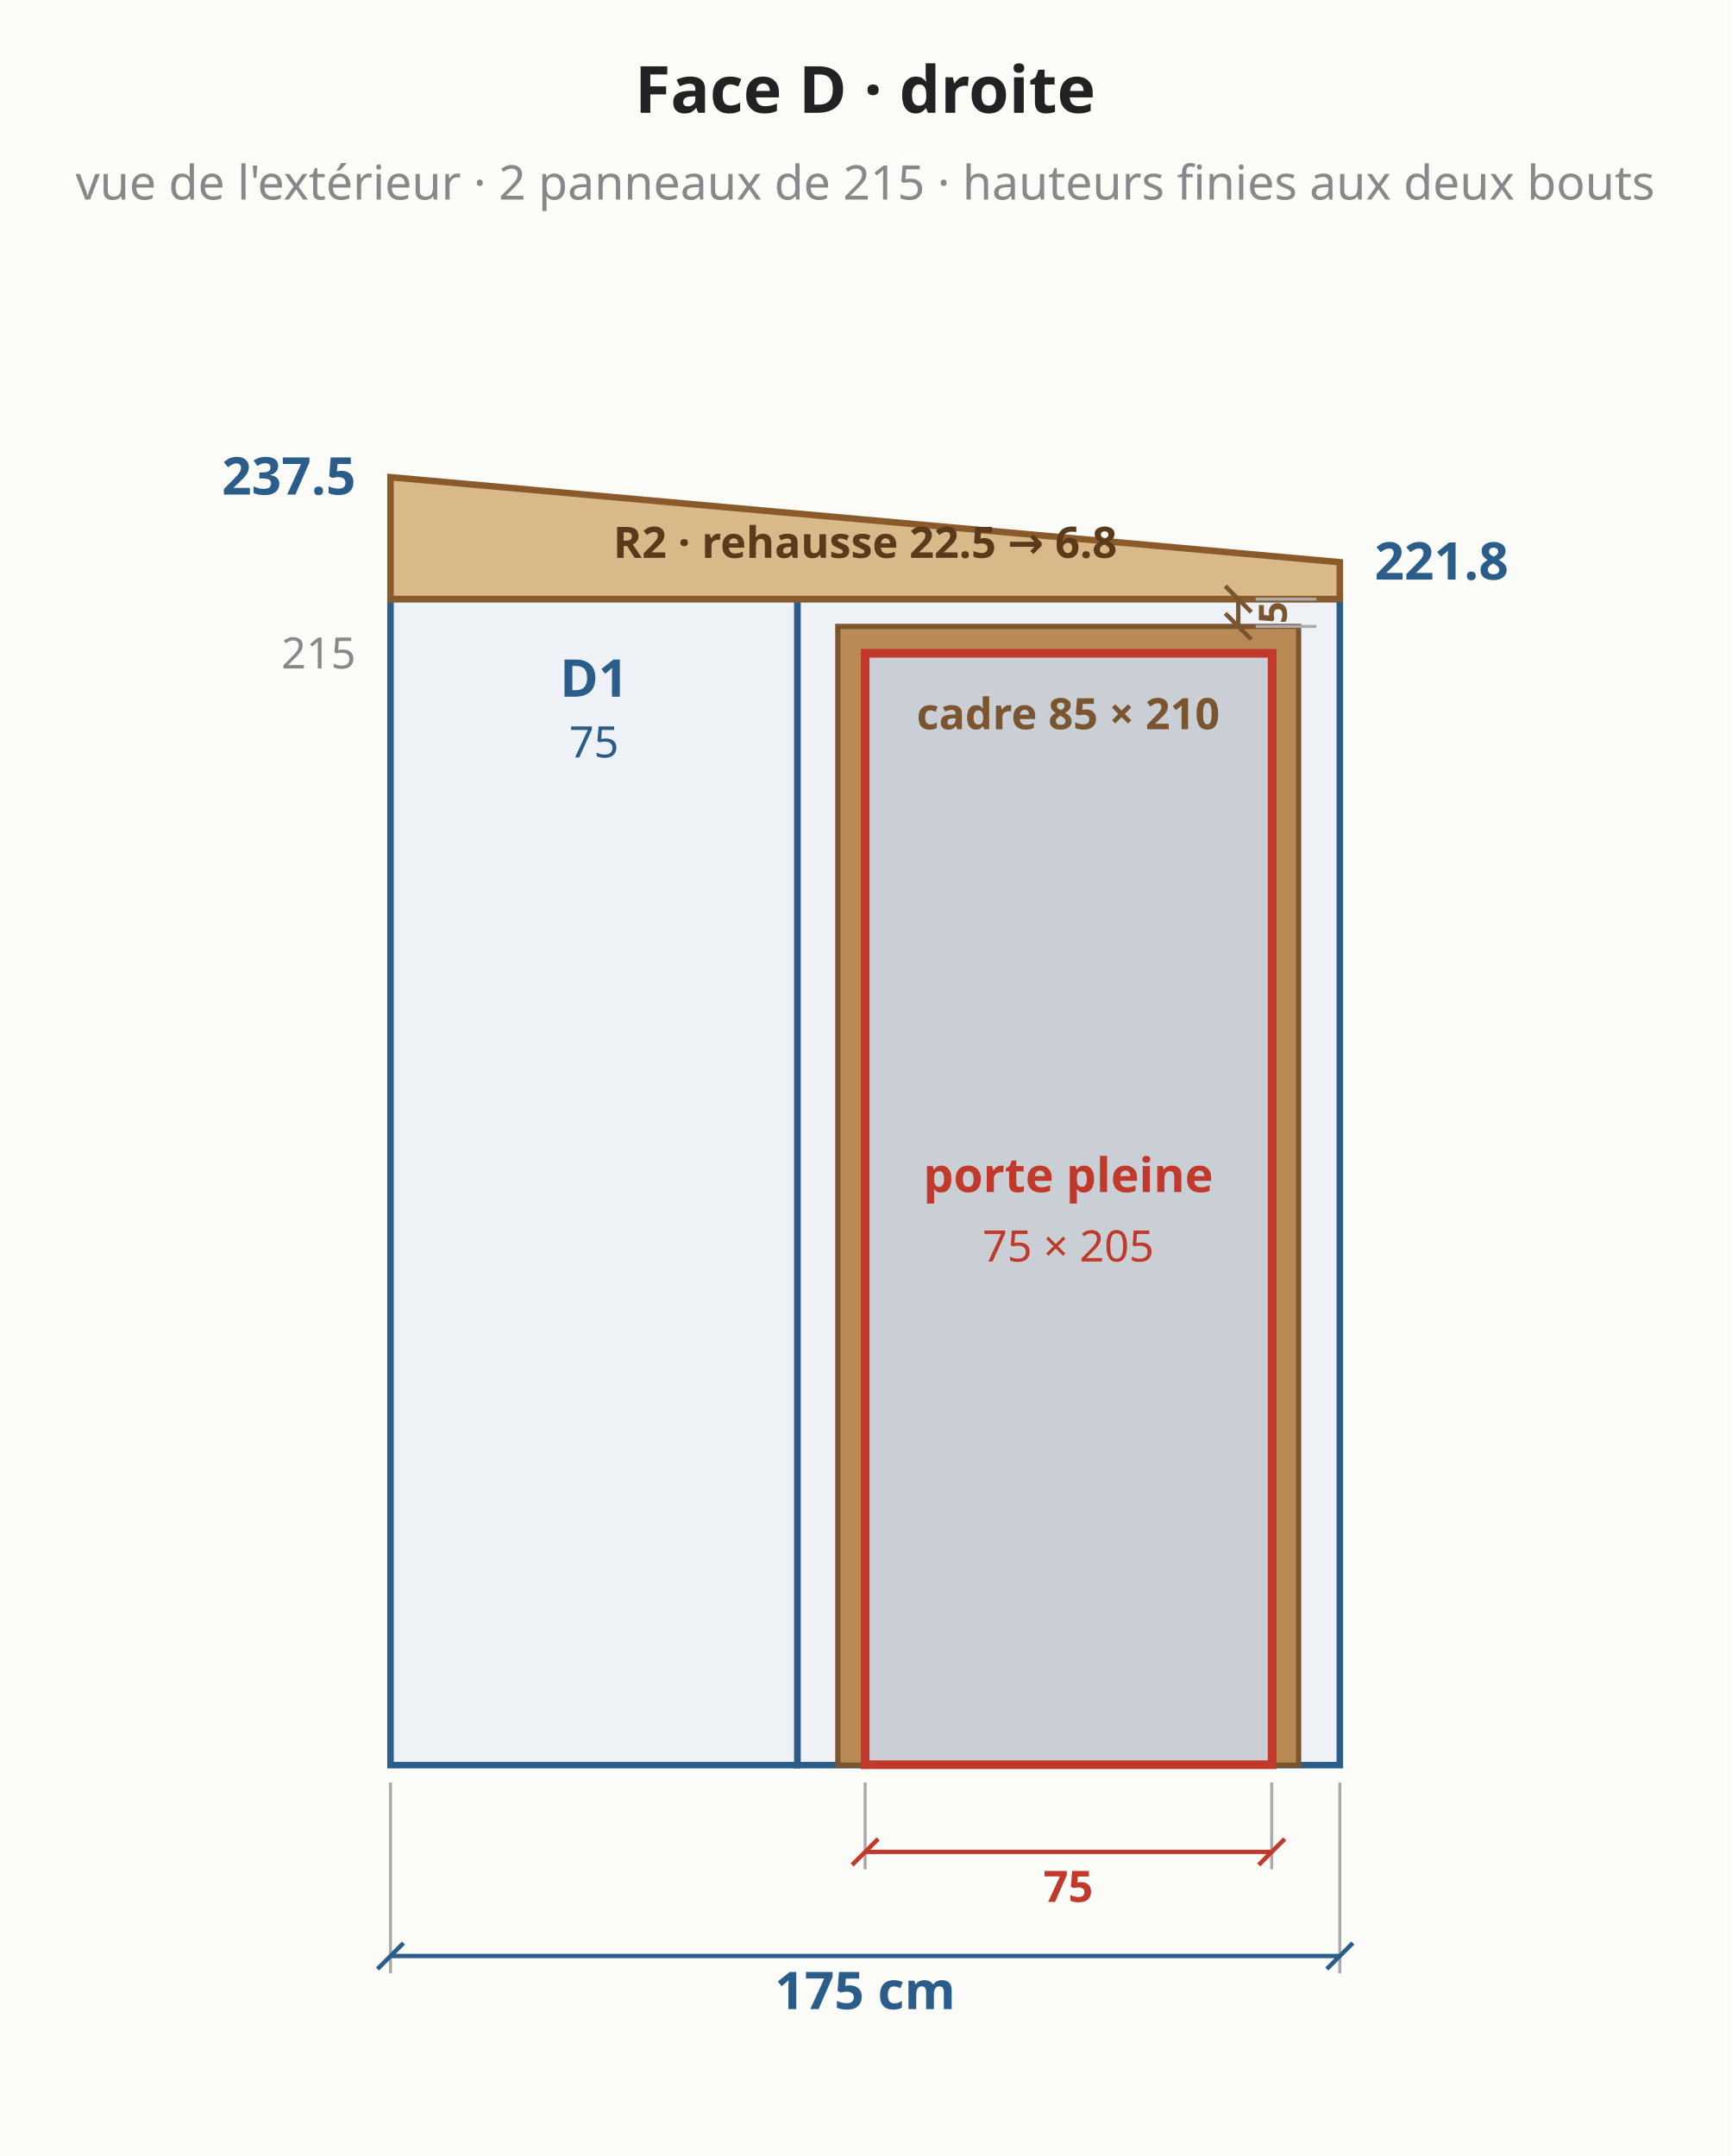
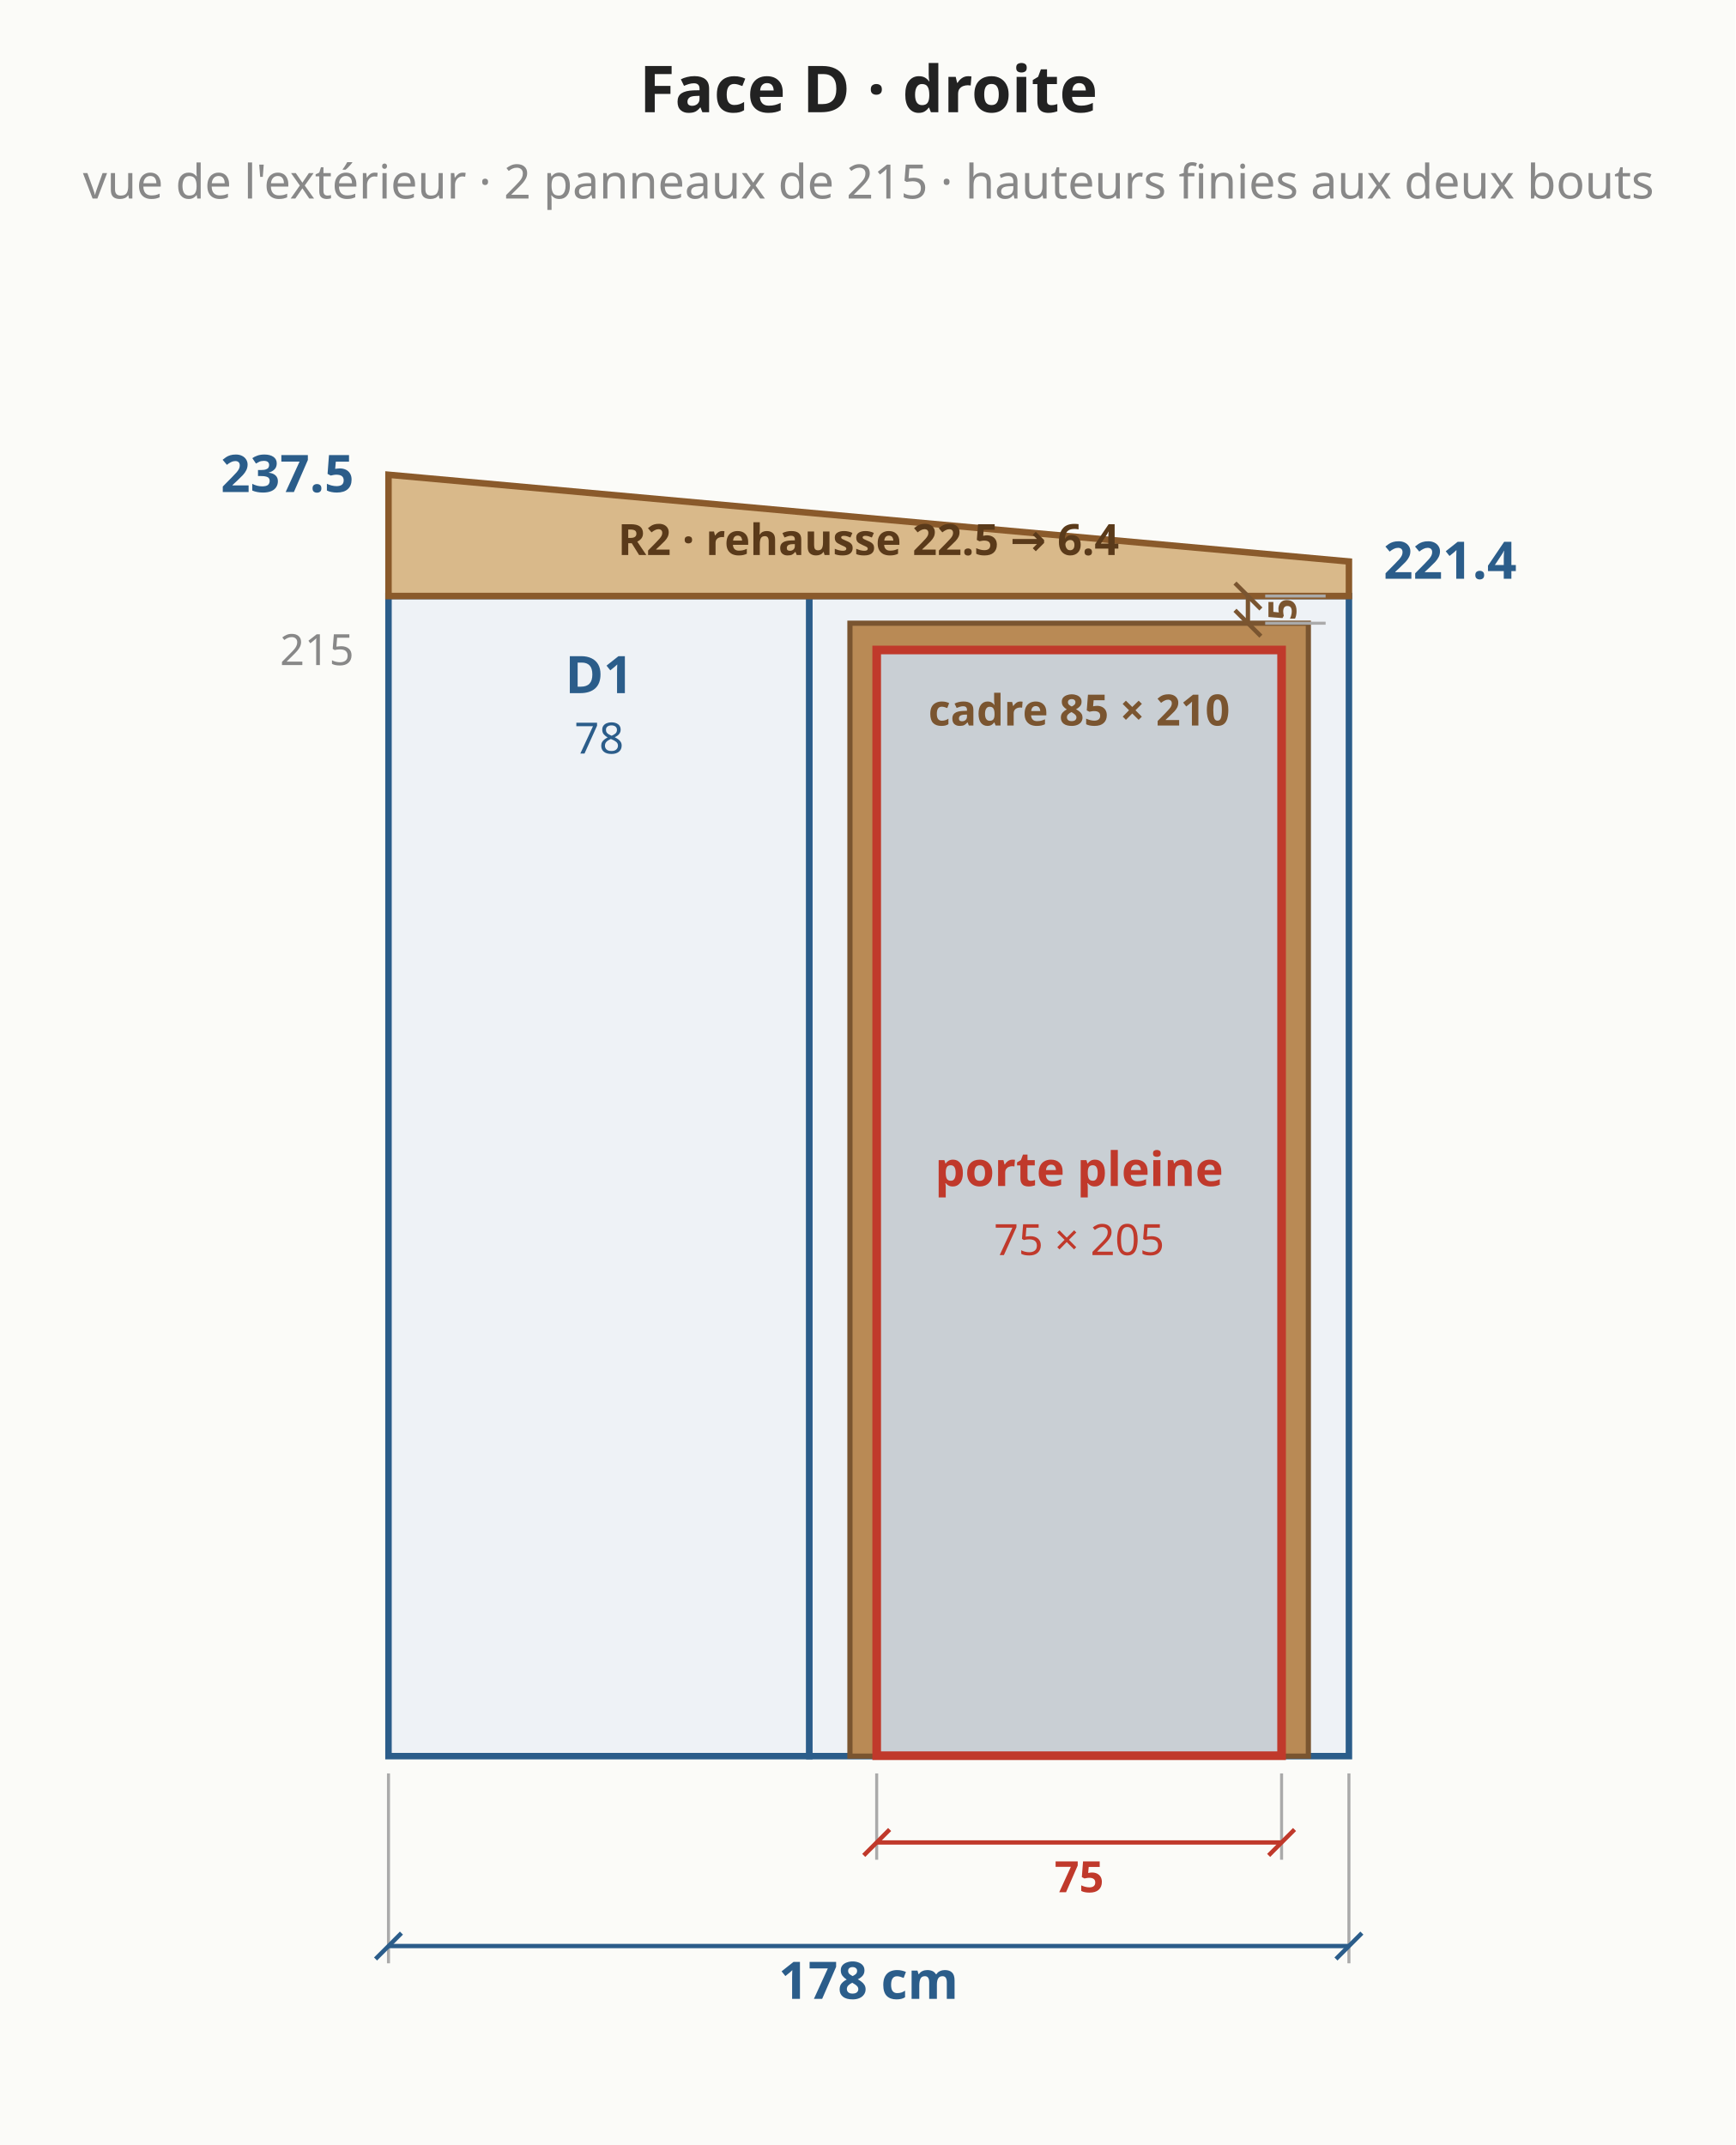
- <svg xmlns="http://www.w3.org/2000/svg" viewBox="0 0 399 497" font-family="system-ui,sans-serif" font-size="13">
-   <rect width="399" height="497" fill="#fbfbf8" />
-   <polygon points="90.0,406.9 183.8,406.9 183.8,138.1 90.0,138.1" fill="#eef2f6" stroke="#2b5d8a" stroke-width="1.5" />
-   <text x="136.9" y="160.6" text-anchor="middle" fill="#2b5d8a" font-size="12" font-weight="bold">D1</text>
-   <text x="136.9" y="174.6" text-anchor="middle" fill="#2b5d8a" font-size="10" font-weight="normal">75</text>
-   <polygon points="183.8,406.9 308.8,406.9 308.8,138.1 183.8,138.1" fill="#eef2f6" stroke="#2b5d8a" stroke-width="1.5" />
-   <text x="246.2" y="160.6" text-anchor="middle" fill="#2b5d8a" font-size="12" font-weight="bold">D2</text>
-   <polygon points="90.0,138.1 308.8,138.1 308.8,129.6 90.0,110.0" fill="#d9b98a" stroke="#8a5a2b" stroke-width="1.5" />
-   <text x="199.4" y="128.6" text-anchor="middle" fill="#5a3a1a" font-size="10" font-weight="bold">R2 · rehausse 22.5 → 6.8</text>
-   <rect x="193.1" y="144.4" width="106.2" height="262.5" fill="#b98a55" stroke="#7a5530" stroke-width="1.2" />
-   <line x1="303.4" y1="144.4" x2="289.4" y2="144.4" stroke="#aaa" stroke-width="0.7" />
-   <line x1="303.4" y1="138.1" x2="289.4" y2="138.1" stroke="#aaa" stroke-width="0.7" />
-   <line x1="285.4" y1="144.4" x2="285.4" y2="138.1" stroke="#7a5530" stroke-width="1" />
-   <line x1="288.4" y1="147.4" x2="282.4" y2="141.4" stroke="#7a5530" stroke-width="1" />
-   <line x1="288.4" y1="141.1" x2="282.4" y2="135.1" stroke="#7a5530" stroke-width="1" />
-   <text x="293.4" y="141.2" text-anchor="middle" dominant-baseline="middle" fill="#7a5530" font-size="9" font-weight="bold" transform="rotate(-90.0 293.4 141.2)">5</text>
-   <rect x="199.4" y="150.6" width="93.8" height="256.2" fill="#c9cfd4" stroke="#c0392b" stroke-width="2" />
-   <text x="246.2" y="274.8" text-anchor="middle" fill="#c0392b" font-size="11" font-weight="bold">porte pleine</text>
-   <text x="246.2" y="290.8" text-anchor="middle" fill="#c0392b" font-size="10" font-weight="normal">75 × 205</text>
-   <line x1="199.4" y1="410.9" x2="199.4" y2="430.9" stroke="#aaa" stroke-width="0.7" />
-   <line x1="293.1" y1="410.9" x2="293.1" y2="430.9" stroke="#aaa" stroke-width="0.7" />
-   <line x1="199.4" y1="426.9" x2="293.1" y2="426.9" stroke="#c0392b" stroke-width="1" />
-   <line x1="196.4" y1="429.9" x2="202.4" y2="423.9" stroke="#c0392b" stroke-width="1" />
-   <line x1="290.1" y1="429.9" x2="296.1" y2="423.9" stroke="#c0392b" stroke-width="1" />
-   <text x="246.2" y="434.9" text-anchor="middle" dominant-baseline="middle" fill="#c0392b" font-size="10" font-weight="bold" transform="rotate(0.0 246.2 434.9)">75</text>
-   <text x="246.2" y="168.1" text-anchor="middle" fill="#7a5530" font-size="10" font-weight="bold">cadre 85 × 210</text>
+ <svg xmlns="http://www.w3.org/2000/svg" viewBox="0 0 402 497" font-family="system-ui,sans-serif" font-size="13">
+   <rect width="402" height="497" fill="#fbfbf8" />
+   <polygon points="90.0,406.9 187.5,406.9 187.5,138.1 90.0,138.1" fill="#eef2f6" stroke="#2b5d8a" stroke-width="1.5" />
+   <text x="138.8" y="160.6" text-anchor="middle" fill="#2b5d8a" font-size="12" font-weight="bold">D1</text>
+   <text x="138.8" y="174.6" text-anchor="middle" fill="#2b5d8a" font-size="10" font-weight="normal">78</text>
+   <polygon points="187.5,406.9 312.5,406.9 312.5,138.1 187.5,138.1" fill="#eef2f6" stroke="#2b5d8a" stroke-width="1.5" />
+   <text x="250.0" y="160.6" text-anchor="middle" fill="#2b5d8a" font-size="12" font-weight="bold">D2</text>
+   <polygon points="90.0,138.1 312.5,138.1 312.5,130.1 90.0,110.0" fill="#d9b98a" stroke="#8a5a2b" stroke-width="1.5" />
+   <text x="201.2" y="128.6" text-anchor="middle" fill="#5a3a1a" font-size="10" font-weight="bold">R2 · rehausse 22.5 → 6.4</text>
+   <rect x="196.9" y="144.4" width="106.2" height="262.5" fill="#b98a55" stroke="#7a5530" stroke-width="1.2" />
+   <line x1="307.1" y1="144.4" x2="293.1" y2="144.4" stroke="#aaa" stroke-width="0.7" />
+   <line x1="307.1" y1="138.1" x2="293.1" y2="138.1" stroke="#aaa" stroke-width="0.7" />
+   <line x1="289.1" y1="144.4" x2="289.1" y2="138.1" stroke="#7a5530" stroke-width="1" />
+   <line x1="292.1" y1="147.4" x2="286.1" y2="141.4" stroke="#7a5530" stroke-width="1" />
+   <line x1="292.1" y1="141.1" x2="286.1" y2="135.1" stroke="#7a5530" stroke-width="1" />
+   <text x="297.1" y="141.2" text-anchor="middle" dominant-baseline="middle" fill="#7a5530" font-size="9" font-weight="bold" transform="rotate(-90.0 297.1 141.2)">5</text>
+   <rect x="203.1" y="150.6" width="93.8" height="256.2" fill="#c9cfd4" stroke="#c0392b" stroke-width="2" />
+   <text x="250.0" y="274.8" text-anchor="middle" fill="#c0392b" font-size="11" font-weight="bold">porte pleine</text>
+   <text x="250.0" y="290.8" text-anchor="middle" fill="#c0392b" font-size="10" font-weight="normal">75 × 205</text>
+   <line x1="203.1" y1="410.9" x2="203.1" y2="430.9" stroke="#aaa" stroke-width="0.7" />
+   <line x1="296.9" y1="410.9" x2="296.9" y2="430.9" stroke="#aaa" stroke-width="0.7" />
+   <line x1="203.1" y1="426.9" x2="296.9" y2="426.9" stroke="#c0392b" stroke-width="1" />
+   <line x1="200.1" y1="429.9" x2="206.1" y2="423.9" stroke="#c0392b" stroke-width="1" />
+   <line x1="293.9" y1="429.9" x2="299.9" y2="423.9" stroke="#c0392b" stroke-width="1" />
+   <text x="250.0" y="434.9" text-anchor="middle" dominant-baseline="middle" fill="#c0392b" font-size="10" font-weight="bold" transform="rotate(0.0 250.0 434.9)">75</text>
+   <text x="250.0" y="168.1" text-anchor="middle" fill="#7a5530" font-size="10" font-weight="bold">cadre 85 × 210</text>
  <line x1="90.0" y1="410.9" x2="90.0" y2="454.9" stroke="#aaa" stroke-width="0.7" />
-   <line x1="308.8" y1="410.9" x2="308.8" y2="454.9" stroke="#aaa" stroke-width="0.7" />
-   <line x1="90.0" y1="450.9" x2="308.8" y2="450.9" stroke="#2b5d8a" stroke-width="1" />
+   <line x1="312.5" y1="410.9" x2="312.5" y2="454.9" stroke="#aaa" stroke-width="0.7" />
+   <line x1="90.0" y1="450.9" x2="312.5" y2="450.9" stroke="#2b5d8a" stroke-width="1" />
  <line x1="87.0" y1="453.9" x2="93.0" y2="447.9" stroke="#2b5d8a" stroke-width="1" />
-   <line x1="305.8" y1="453.9" x2="311.8" y2="447.9" stroke="#2b5d8a" stroke-width="1" />
-   <text x="199.4" y="458.9" text-anchor="middle" dominant-baseline="middle" fill="#2b5d8a" font-size="12" font-weight="bold" transform="rotate(0.0 199.4 458.9)">175 cm</text>
+   <line x1="309.5" y1="453.9" x2="315.5" y2="447.9" stroke="#2b5d8a" stroke-width="1" />
+   <text x="201.2" y="458.9" text-anchor="middle" dominant-baseline="middle" fill="#2b5d8a" font-size="12" font-weight="bold" transform="rotate(0.0 201.2 458.9)">178 cm</text>
  <text x="82.0" y="114.0" text-anchor="end" fill="#2b5d8a" font-size="12" font-weight="bold">237.5</text>
-   <text x="316.8" y="133.6" text-anchor="start" fill="#2b5d8a" font-size="12" font-weight="bold">221.8</text>
+   <text x="320.5" y="134.1" text-anchor="start" fill="#2b5d8a" font-size="12" font-weight="bold">221.4</text>
  <text x="82.0" y="154.1" text-anchor="end" fill="#888" font-size="10" font-weight="normal">215</text>
-   <text x="199.4" y="26.0" text-anchor="middle" fill="#222" font-size="15" font-weight="bold">Face D · droite</text>
-   <text x="199.4" y="46.0" text-anchor="middle" fill="#888" font-size="11" font-weight="normal">vue de l'extérieur · 2 panneaux de 215 · hauteurs finies aux deux bouts</text>
+   <text x="201.2" y="26.0" text-anchor="middle" fill="#222" font-size="15" font-weight="bold">Face D · droite</text>
+   <text x="201.2" y="46.0" text-anchor="middle" fill="#888" font-size="11" font-weight="normal">vue de l'extérieur · 2 panneaux de 215 · hauteurs finies aux deux bouts</text>
</svg>
